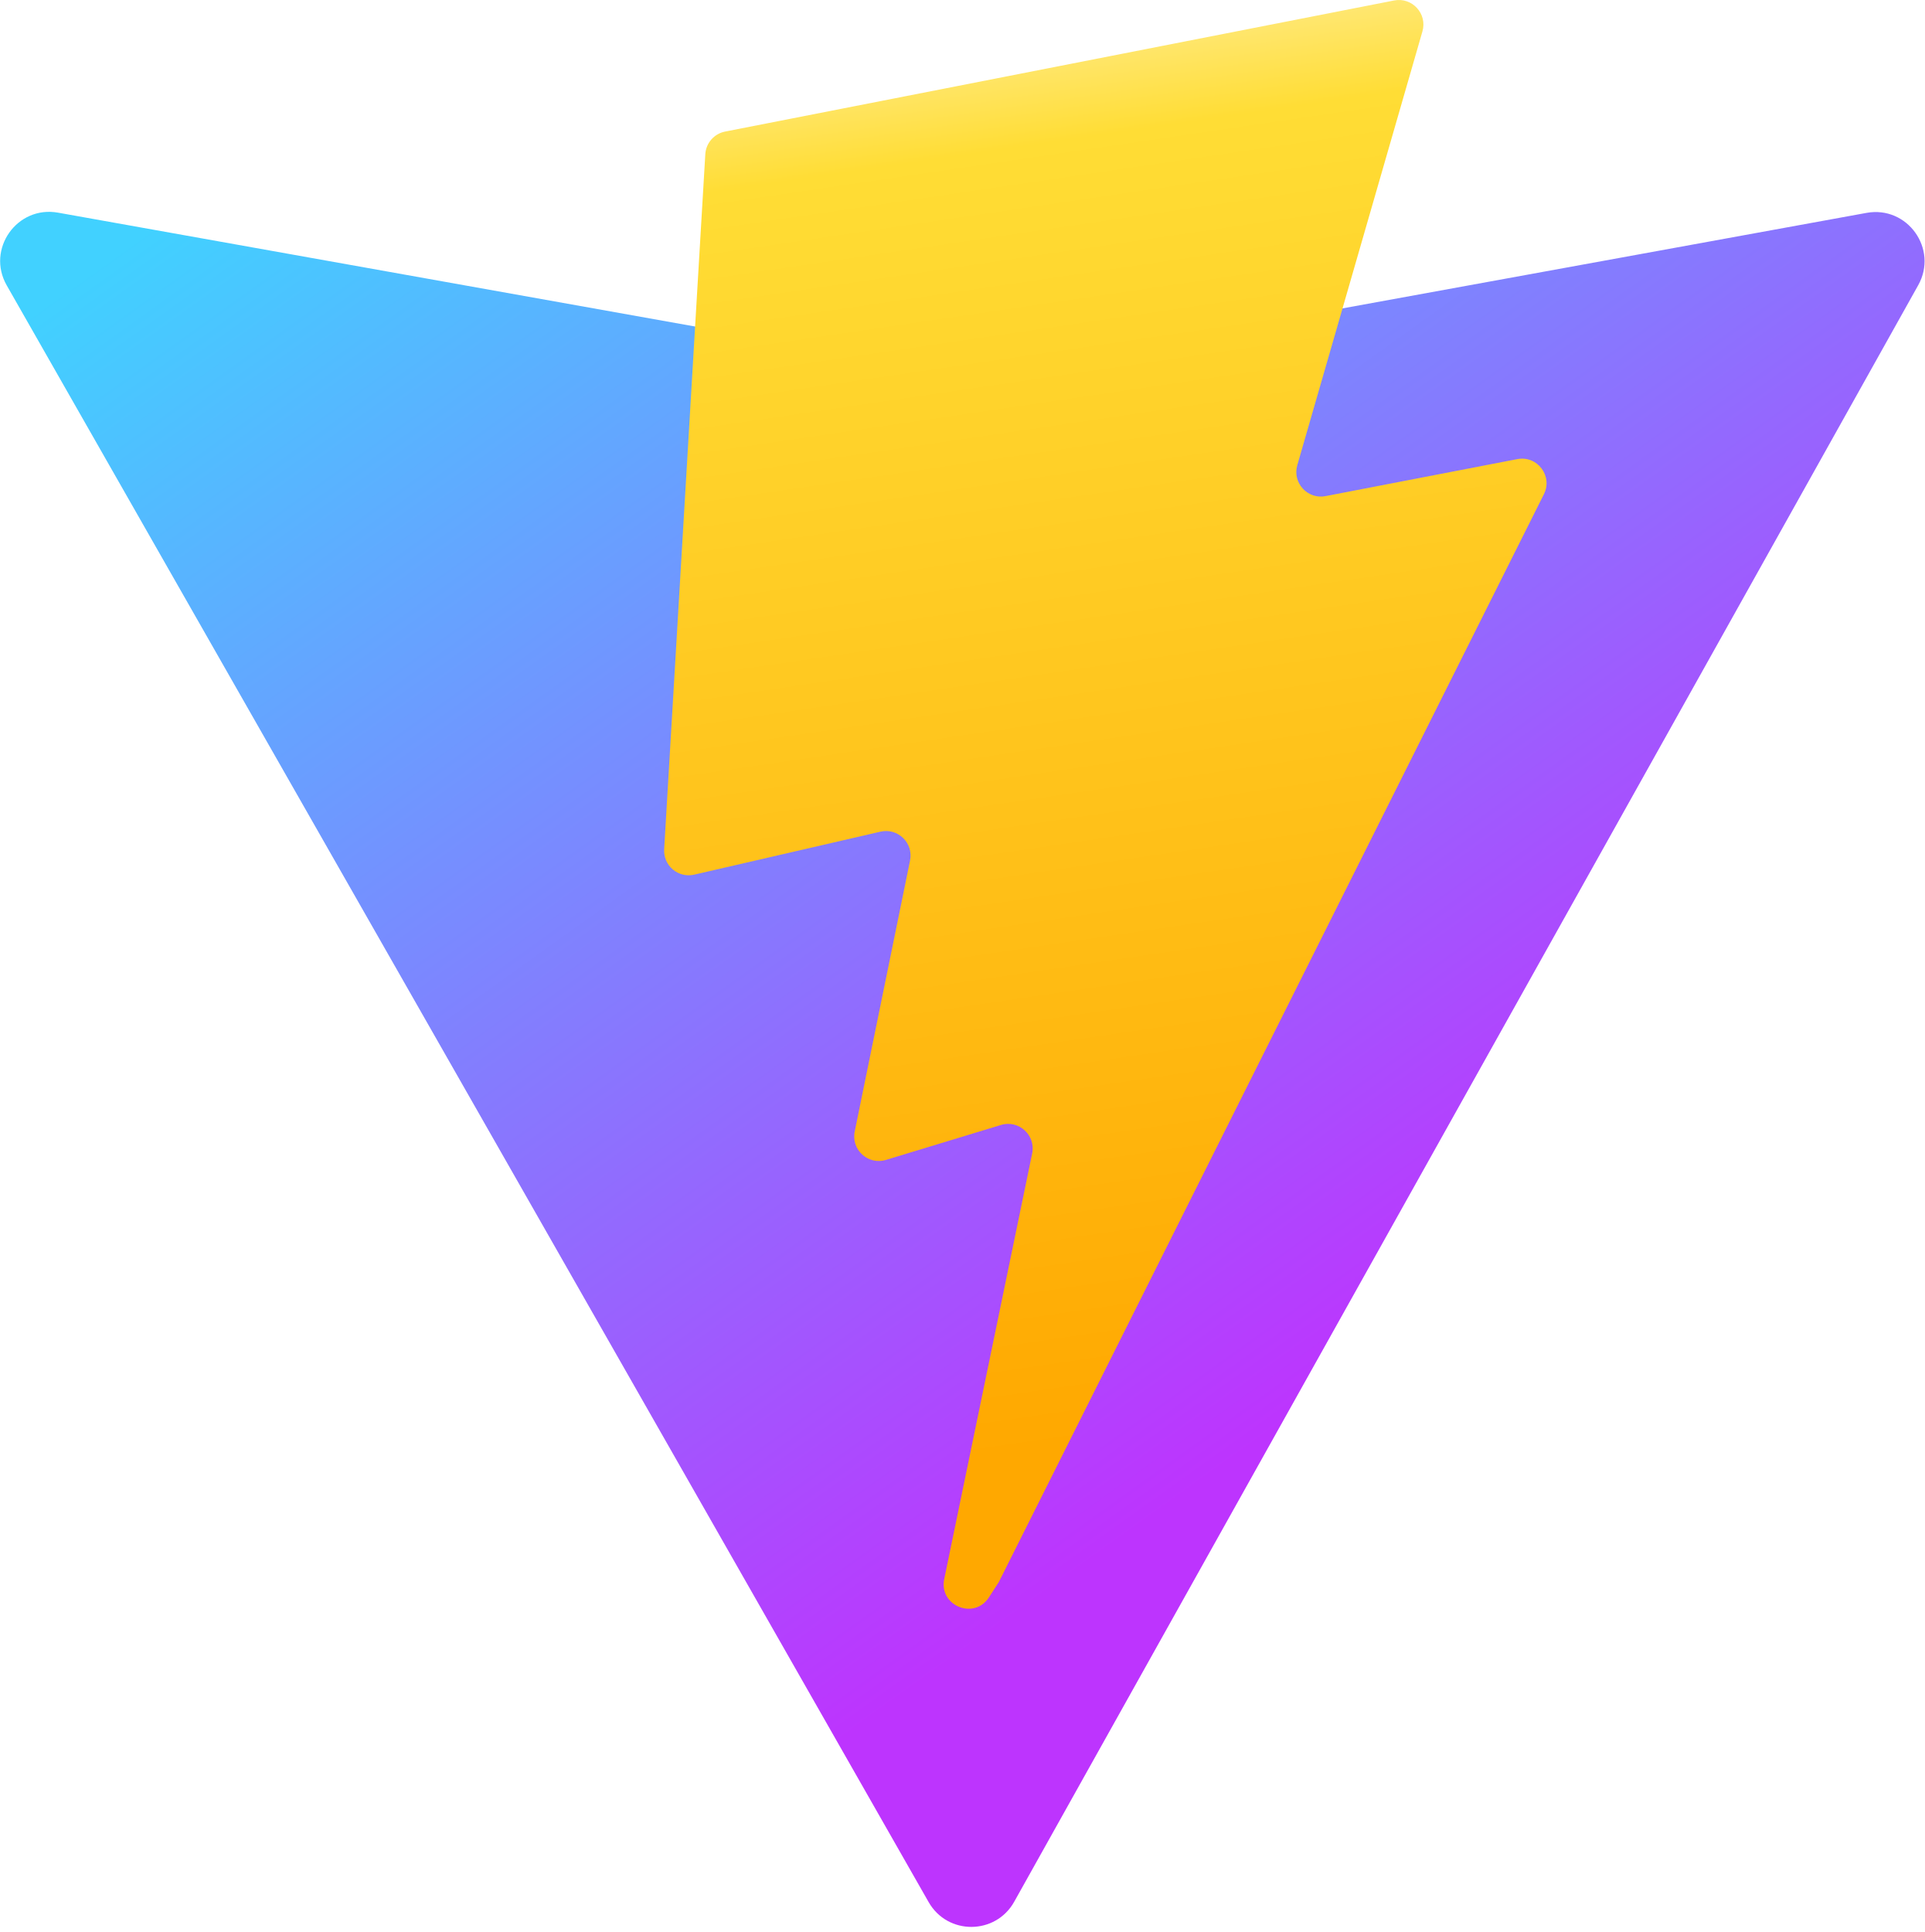
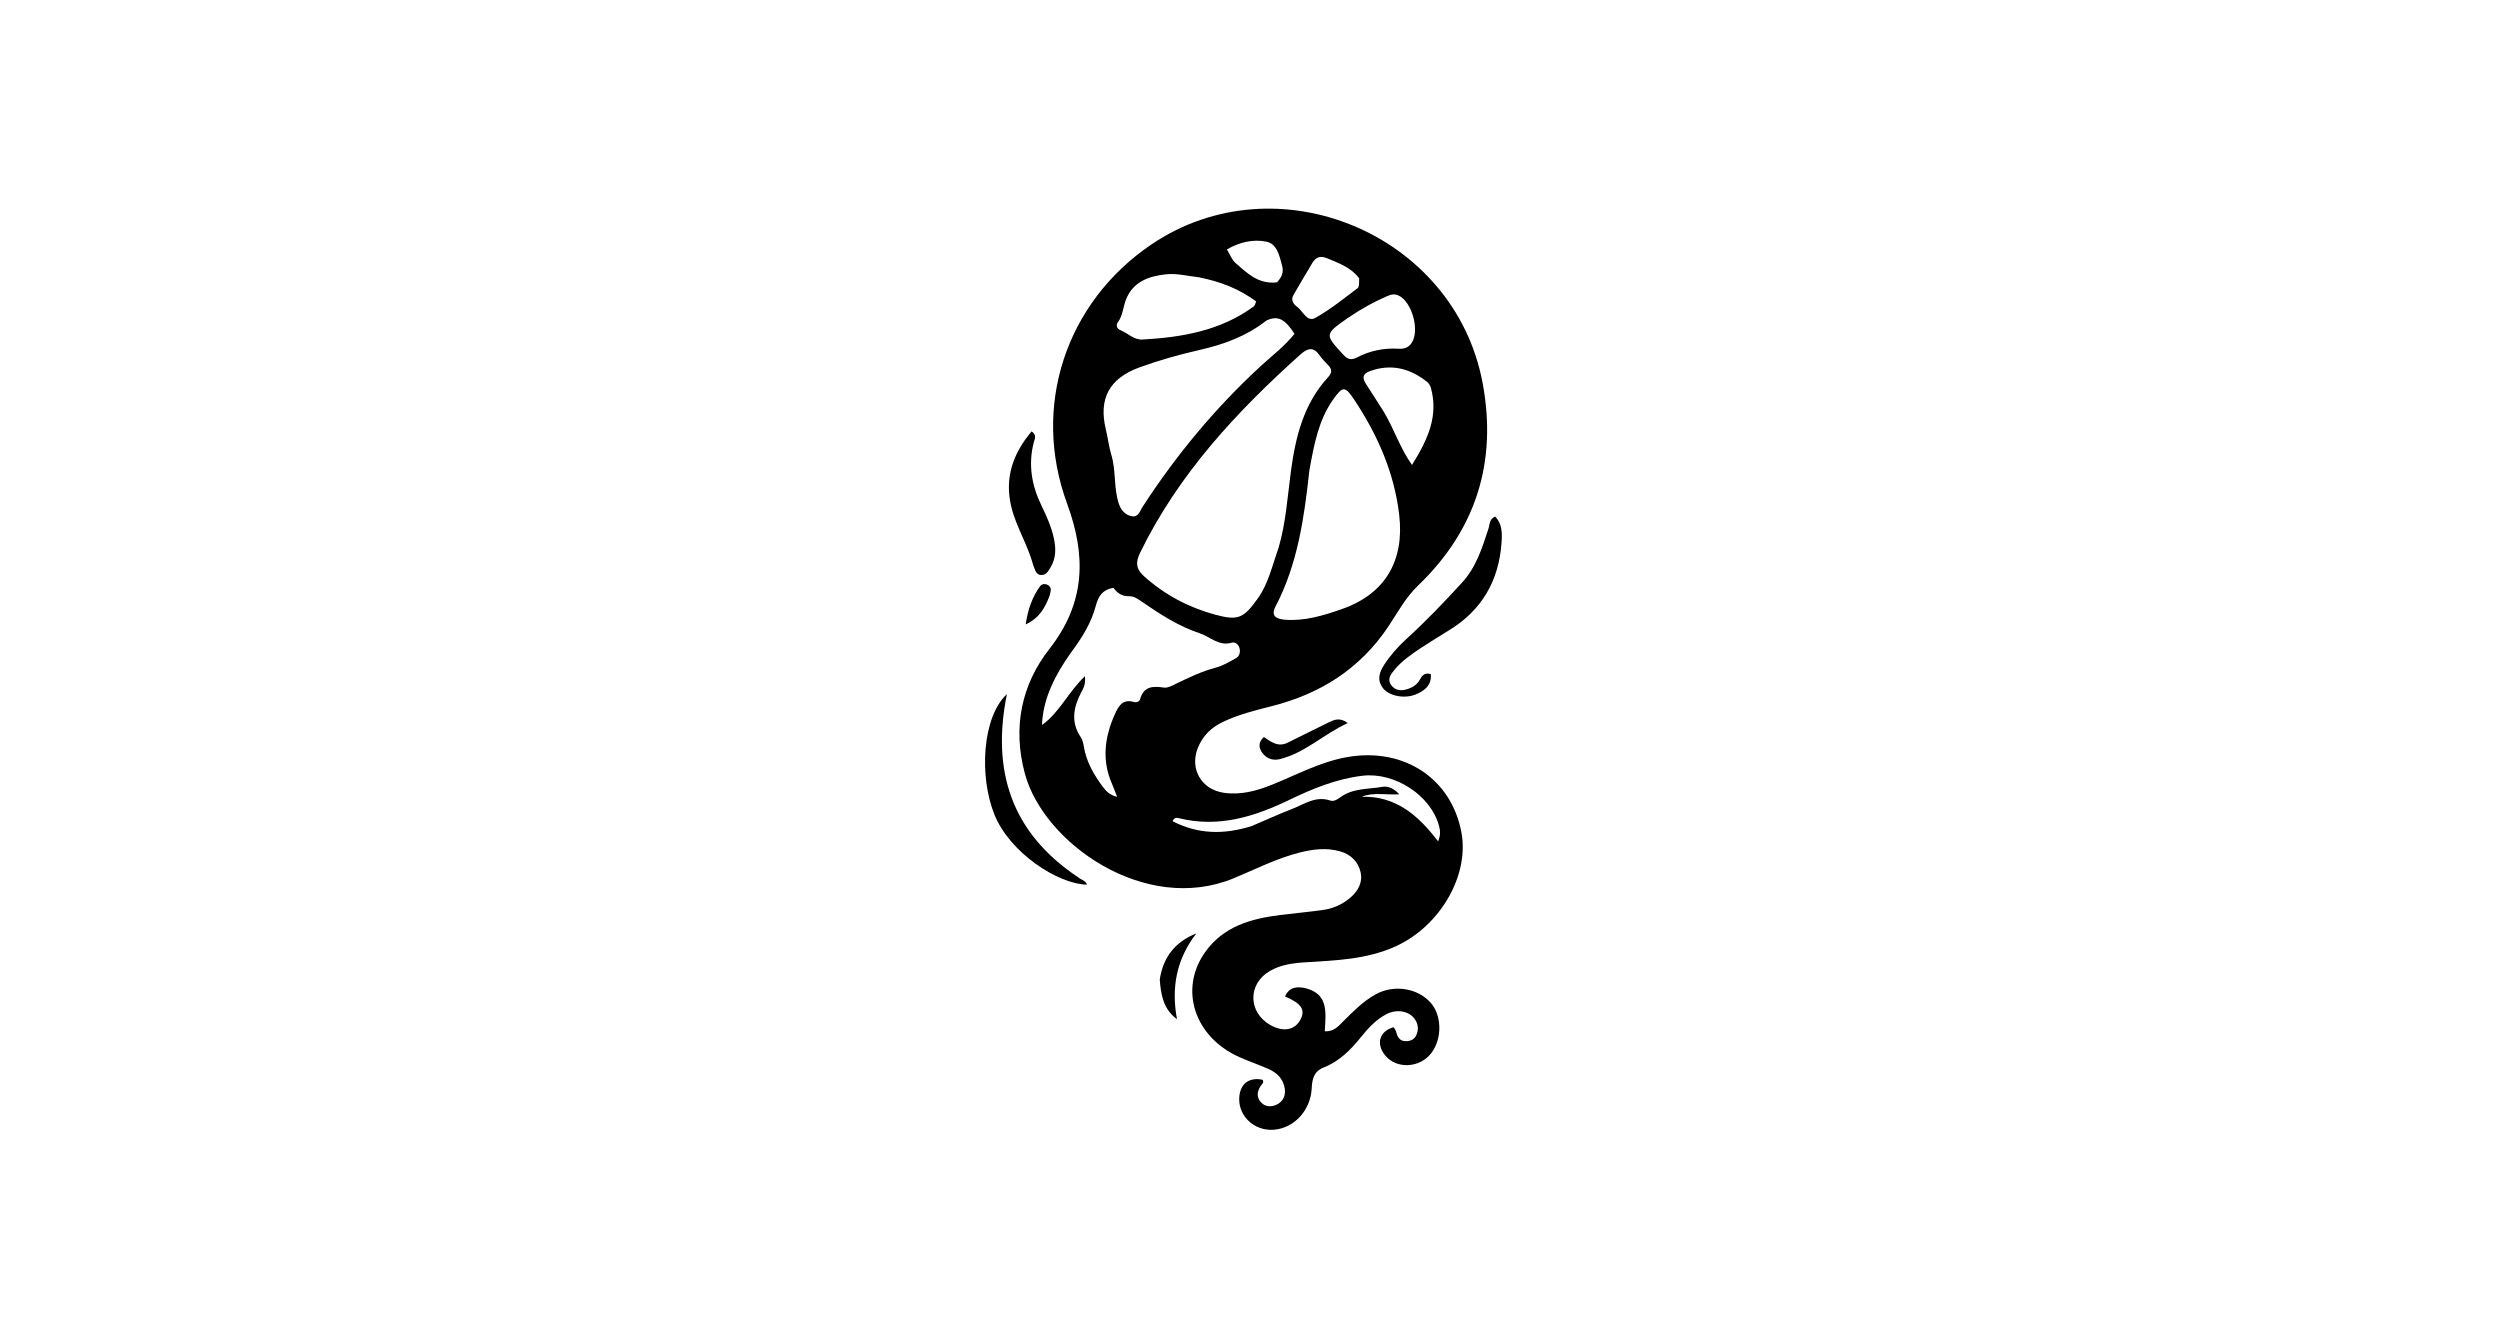
- <svg xmlns="http://www.w3.org/2000/svg" aria-hidden="true" role="img" class="iconify iconify--logos" width="31.88" height="32" preserveAspectRatio="xMidYMid meet" viewBox="0 0 256 257">
-   <defs>
-     <linearGradient id="IconifyId1813088fe1fbc01fb466" x1="-.828%" x2="57.636%" y1="7.652%" y2="78.411%">
-       <stop offset="0%" stop-color="#41D1FF" />
-       <stop offset="100%" stop-color="#BD34FE" />
-     </linearGradient>
-     <linearGradient id="IconifyId1813088fe1fbc01fb467" x1="43.376%" x2="50.316%" y1="2.242%" y2="89.03%">
-       <stop offset="0%" stop-color="#FFEA83" />
-       <stop offset="8.333%" stop-color="#FFDD35" />
-       <stop offset="100%" stop-color="#FFA800" />
-     </linearGradient>
-   </defs>
-   <path fill="url(#IconifyId1813088fe1fbc01fb466)" d="M255.153 37.938L134.897 252.976c-2.483 4.44-8.862 4.466-11.382.048L.875 37.958c-2.746-4.814 1.371-10.646 6.827-9.67l120.385 21.517a6.537 6.537 0 0 0 2.322-.004l117.867-21.483c5.438-.991 9.574 4.796 6.877 9.62Z" />
-   <path fill="url(#IconifyId1813088fe1fbc01fb467)" d="M185.432.063L96.44 17.501a3.268 3.268 0 0 0-2.634 3.014l-5.474 92.456a3.268 3.268 0 0 0 3.997 3.378l24.777-5.718c2.318-.535 4.413 1.507 3.936 3.838l-7.361 36.047c-.495 2.426 1.782 4.5 4.151 3.78l15.304-4.649c2.372-.72 4.652 1.36 4.15 3.788l-11.698 56.621c-.732 3.542 3.979 5.473 5.943 2.437l1.313-2.028l72.516-144.72c1.215-2.423-.88-5.186-3.54-4.672l-25.505 4.922c-2.396.462-4.435-1.77-3.759-4.114l16.646-57.705c.677-2.35-1.37-4.583-3.769-4.113Z" />
+ <svg xmlns="http://www.w3.org/2000/svg" version="1.1" id="Layer_1" x="0px" y="0px" width="100%" viewBox="0 0 1024 544" enable-background="new 0 0 1024 544" xml:space="preserve">
+   <path fill="#000000" opacity="1" stroke="none" d=" M419.791,316.878   C414.668,297.927 418.45,280.34 429.796,265.857   C444.692,246.841 444.944,227.661 437.084,206.296   C422.437,166.479 436.539,123.904 471.562,100.166   C522.941,65.343 595.724,95.631 607.242,156.68   C613.366,189.135 604.619,217.042 580.777,239.9   C575.576,244.888 572.404,251.072 568.534,256.821   C556.937,274.051 540.747,284.207 520.941,289.234   C514.165,290.954 507.367,292.639 501.007,295.649   C496.15,297.947 492.523,301.437 490.559,306.549   C487.292,315.058 492.113,323.339 501.165,324.701   C508.176,325.757 514.686,323.968 521.11,321.377   C531.278,317.277 540.98,311.977 551.994,310.077   C575.026,306.102 594.425,318.832 598.583,340.865   C601.948,358.692 589.742,379.461 571.575,387.662   C559.677,393.032 547.044,393.381 534.44,394.177   C529.379,394.496 524.462,395.187 520.046,397.772   C511.069,403.026 511.187,414.552 520.204,419.778   C525.564,422.884 530.448,421.995 532.734,417.498   C534.733,413.565 533.018,410.976 526.353,408.163   C528.138,403.951 531.905,404.022 535.068,404.863   C544.39,407.341 542.973,415.224 542.64,422.424   C546.38,422.623 548.212,420.302 550.15,418.381   C554.296,414.272 558.35,410.088 563.55,407.241   C570.961,403.184 580.677,404.671 586.022,410.744   C590.596,415.942 590.754,425.274 586.369,431.206   C581.685,437.543 571.956,438.05 567.283,432.201   C563.513,427.482 565.031,422.321 570.829,420.759   C571.129,421.262 571.59,421.775 571.762,422.371   C572.338,424.376 573.021,426.327 575.493,426.45   C577.402,426.545 579.211,425.955 580.088,424.06   C581.141,421.786 580.946,419.507 579.495,417.424   C577.155,414.065 572.084,413.174 567.75,415.469   C563.542,417.697 560.378,421.161 557.445,424.802   C553.213,430.056 548.558,434.755 542.131,437.273   C538.22,438.806 537.46,441.913 537.283,445.7   C536.859,454.735 530.215,461.966 521.981,462.721   C513.366,463.511 506.375,456.395 507.742,448.228   C508.537,443.477 512.112,441.208 517.151,442.276   C517.894,443.448 516.843,444.096 516.339,444.872   C514.792,447.249 514.629,449.619 516.691,451.702   C518.417,453.447 520.761,453.424 522.773,452.523   C525.456,451.32 526.673,448.852 526.255,445.96   C525.68,441.987 523.101,439.393 519.554,437.839   C515.592,436.102 511.479,434.708 507.534,432.938   C489.212,424.716 482.878,405.219 493.554,390.092   C501.054,379.465 512.286,376.31 524.311,374.797   C530.253,374.049 536.226,373.534 542.151,372.679   C546.164,372.1 549.818,370.432 552.957,367.802   C556.239,365.052 558.256,361.47 557.295,357.257   C556.322,352.992 553.368,350.004 548.964,348.733   C543.325,347.104 537.794,347.824 532.229,349.232   C522.802,351.616 514.184,356.083 505.281,359.757   C469.027,374.718 427.438,345.368 419.791,316.878  M523.731,224.255   C526.695,214.135 527.349,203.633 528.727,193.261   C530.619,179.025 533.935,165.413 544.022,154.455   C545.552,152.793 545.699,151.358 544.142,149.704   C542.888,148.371 541.554,147.073 540.525,145.575   C538.078,142.014 535.666,142.503 532.772,145.095   C506.445,168.677 482.64,194.251 466.952,226.476   C464.949,230.589 465.434,233.189 468.616,236.048   C477.085,243.655 486.829,248.808 497.783,251.78   C507.129,254.315 509.411,253.213 515.135,245.211   C519.534,239.061 521.043,231.883 523.731,224.255  M536.309,192.752   C534.214,211.973 531.56,231.039 522.407,248.522   C520.394,252.366 522.918,253.57 526.293,253.835   C534.48,254.477 542.189,252.078 549.684,249.458   C567.405,243.265 575.288,229.617 573.123,210.975   C571.095,193.507 564.216,178.054 554.626,163.609   C550.907,158.008 549.934,158.104 545.951,163.789   C540.03,172.241 538.25,182.069 536.309,192.752  M518.686,131.311   C510.668,137.652 501.35,141.065 491.526,143.301   C483.083,145.223 474.76,147.547 466.626,150.522   C454.313,155.026 449.878,163.39 452.984,176.003   C453.818,179.391 454.161,182.915 455.184,186.236   C457.213,192.824 456.081,199.863 458.296,206.39   C459.151,208.907 460.786,210.844 463.406,211.422   C466.283,212.057 466.884,209.32 467.978,207.633   C481.72,186.447 497.71,167.179 516.299,150.041   C521.026,145.682 526.247,141.762 530.231,136.733   C526.245,130.573 523.38,129.107 518.686,131.311  M438.742,267.203   C432.284,276.288 427.236,285.912 426.795,296.952   C433.884,291.963 437.447,283.603 444.392,276.954   C444.771,280.405 443.693,281.973 442.873,283.557   C439.7,289.685 438.489,295.746 442.695,301.966   C443.411,303.025 443.717,304.446 443.93,305.746   C444.959,312.017 448.029,317.305 451.73,322.3   C453.073,324.113 454.613,325.676 457.576,326.395   C456.702,324.168 456.157,322.618 455.496,321.119   C451.231,311.435 452.435,301.945 456.613,292.625   C458.069,289.378 459.756,286.134 464.413,287.531   C465.436,287.838 466.695,287.406 466.965,286.434   C468.469,281.036 472.259,280.961 476.787,281.638   C478.25,281.857 479.998,280.899 481.471,280.181   C486.863,277.554 492.233,274.972 498.095,273.425   C500.936,272.675 503.578,271.056 506.194,269.618   C507.606,268.841 508.096,267.337 507.756,265.704   C507.39,263.947 505.932,262.835 504.502,263.25   C499.214,264.786 495.719,260.819 491.416,259.398   C482.785,256.547 475.257,251.646 467.849,246.553   C466.175,245.402 464.543,244.161 462.454,244.216   C459.524,244.292 457.496,242.82 456.095,240.768   C451.55,241.519 449.874,244.214 448.838,248.14   C447.036,254.968 443.394,260.984 438.742,267.203  M490.929,113.557   C486.475,113.081 482.09,111.874 477.545,112.361   C470.404,113.127 464.097,115.431 461.217,122.662   C460.009,125.695 459.959,129.151 457.91,131.963   C456.959,133.268 457.477,134.67 458.945,135.248   C462.004,136.453 464.41,139.286 468.018,139.079   C484.262,138.15 499.992,135.447 513.545,125.507   C513.995,125.176 514.108,124.386 514.535,123.476   C507.615,118.364 500.011,115.335 490.929,113.557  M566.842,168.739   C570.948,175.54 573.344,183.331 578.342,190.45   C584.854,180.046 589.291,170.324 586.075,158.806   C585.826,157.914 585.22,156.958 584.498,156.389   C577.524,150.89 569.883,148.889 561.223,151.973   C558.171,153.06 557.818,154.682 559.476,157.22   C561.836,160.83 564.129,164.484 566.842,168.739  M512.755,338.33   C518.264,335.979 523.72,333.491 529.298,331.319   C534.288,329.376 538.957,325.855 544.913,327.915   C546.341,328.409 547.83,327.425 549.059,326.527   C554.212,322.76 560.481,323.315 566.292,322.279   C568.449,321.894 571.028,322.929 573.123,325.346   C567.606,325.676 562.605,324.397 557.766,326.349   C571.758,325.965 580.955,333.965 589.04,344.626   C590.197,341.832 589.886,340.032 589.419,338.29   C586.045,325.68 571.174,316.191 558.109,317.741   C547.31,319.022 537.552,323.078 527.931,327.71   C513.714,334.556 499.13,339.087 483.115,335.187   C482.263,334.979 481.118,334.543 480.275,336.361   C490.598,341.668 501.13,342.006 512.755,338.33  M553.061,129.594   C552.644,129.867 552.219,130.128 551.812,130.416   C542.5,137.015 542.554,136.966 550.265,145.337   C552.037,147.259 553.537,147.603 555.861,146.394   C561.117,143.659 566.78,142.49 572.714,142.831   C575.011,142.963 576.884,142.522 578.267,140.382   C581.587,135.248 578.318,123.587 572.843,121.033   C570.887,120.121 569.285,120.805 567.623,121.54   C562.753,123.695 558.084,126.223 553.061,129.594  M556.73,114.015   C553.387,109.541 548.362,107.776 543.486,105.748   C540.919,104.68 538.973,105.278 537.565,107.654   C534.957,112.055 532.308,116.433 529.778,120.879   C528.651,122.859 529.718,124.522 531.257,125.63   C533.673,127.368 535.339,132.087 538.684,130.241   C544.866,126.829 550.425,122.265 556.108,118.001   C556.796,117.485 556.65,115.858 556.73,114.015  M523.061,115.643   C524.815,113.72 525.941,111.699 525.168,108.883   C524.049,104.809 523.136,99.875 518.695,98.979   C513.331,97.897 507.727,99.12 502.532,102.185   C503.9,104.401 504.61,106.457 506.033,107.693   C510.805,111.838 515.396,116.551 523.061,115.643  z" />
+   <path fill="#000000" opacity="1" stroke="none" d=" M582.236,265.249   C578.061,268.038 574.227,270.672 571.21,274.31   C569.664,276.174 568.107,278.181 569.774,280.539   C571.557,283.061 574.21,283.106 576.966,282.094   C578.913,281.378 580.517,280.27 581.534,278.44   C582.469,276.758 583.489,275.312 586.066,276.138   C586.438,280.74 583.471,282.967 579.86,284.444   C575.144,286.372 568.888,285.016 566.47,281.87   C563.87,278.487 564.99,275.292 567.019,272.198   C569.586,268.283 572.694,264.786 576.134,261.652   C584.132,254.364 591.595,246.578 598.89,238.592   C604.739,232.189 607.134,224.294 609.722,216.408   C610.267,214.748 609.93,212.681 612.4,211.579   C615.315,214.528 615.288,218.375 615.05,222.019   C614.014,237.891 606.876,250.173 593.094,258.424   C589.529,260.558 586.055,262.841 582.236,265.249  z" />
+   <path fill="#000000" opacity="1" stroke="none" d=" M441.596,359.329   C442.916,360.449 444.645,360.619 445.199,362.354   C433.165,362.092 413.508,349.15 407.296,333.605   C400.947,317.717 402.387,293.631 412.432,284.301   C405.948,316.267 414.643,341.374 441.596,359.329  z" />
+   <path fill="#000000" opacity="1" stroke="none" d=" M423.239,231.583   C420.93,223.001 416.178,215.751 414.198,207.443   C411.382,195.632 414.958,185.739 422.542,176.692   C424.779,178.242 423.81,179.761 423.469,181.061   C421.069,190.195 422.537,198.781 426.624,207.171   C428.727,211.487 430.703,215.916 431.705,220.675   C432.551,224.688 432.545,228.608 430.371,232.272   C429.435,233.85 428.549,235.668 426.367,235.522   C424.311,235.385 424.03,233.429 423.239,231.583  z" />
+   <path fill="#000000" opacity="1" stroke="none" d=" M527.817,304.016   C533.54,301.189 538.886,298.467 544.29,295.866   C546.495,294.804 548.823,293.738 552.044,296.157   C542.087,300.735 534.54,308.405 524.16,310.955   C521.403,311.632 518.738,310.732 517.035,308.371   C515.578,306.35 515.249,304.087 517.693,301.888   C520.62,303.831 523.578,306.327 527.817,304.016  z" />
+   <path fill="#000000" opacity="1" stroke="none" d=" M475.037,401.201   C476.481,391.944 481.333,385.801 490.041,382.304   C481.883,392.819 479.673,404.563 482.101,417.473   C476.489,413.313 475.516,407.564 475.037,401.201  z" />
+   <path fill="#000000" opacity="1" stroke="none" d=" M429.927,243.967   C428.08,248.849 425.899,253.019 420.116,255.769   C421.044,249.48 422.833,244.541 426.014,240.118   C426.735,239.116 428.079,238.999 429.218,239.63   C430.986,240.609 430.353,242.165 429.927,243.967  z" />
</svg>
